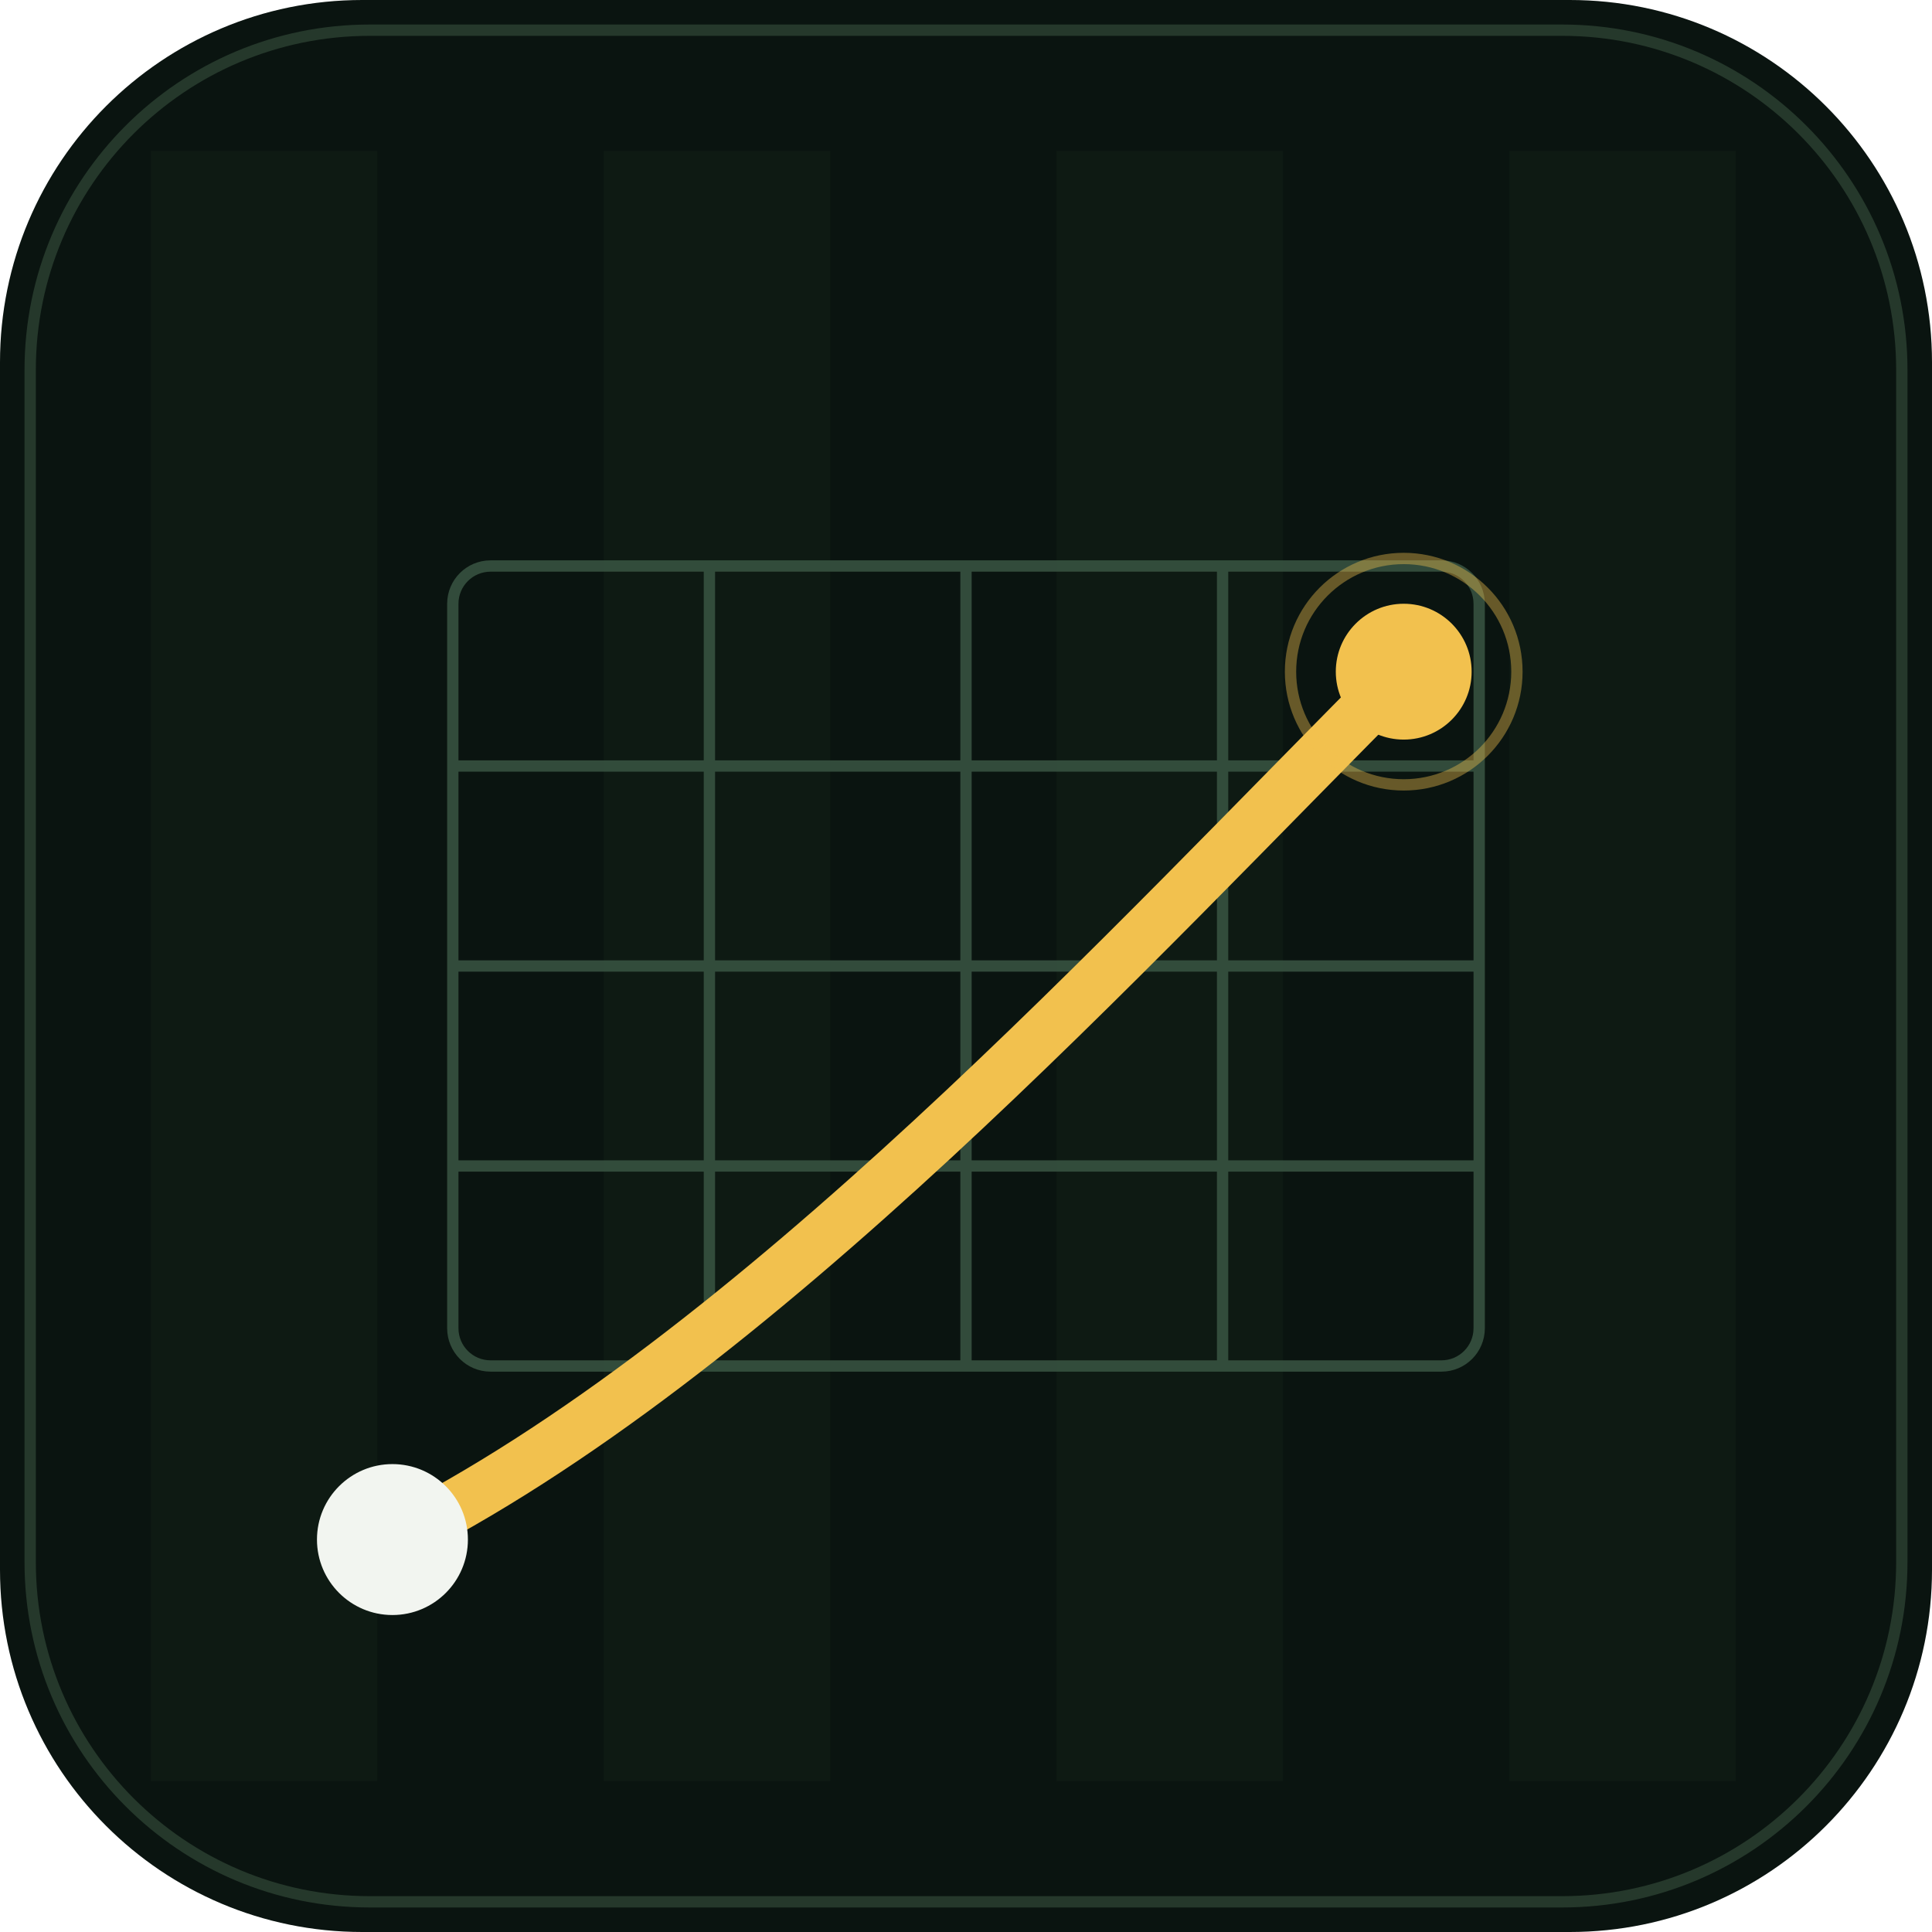
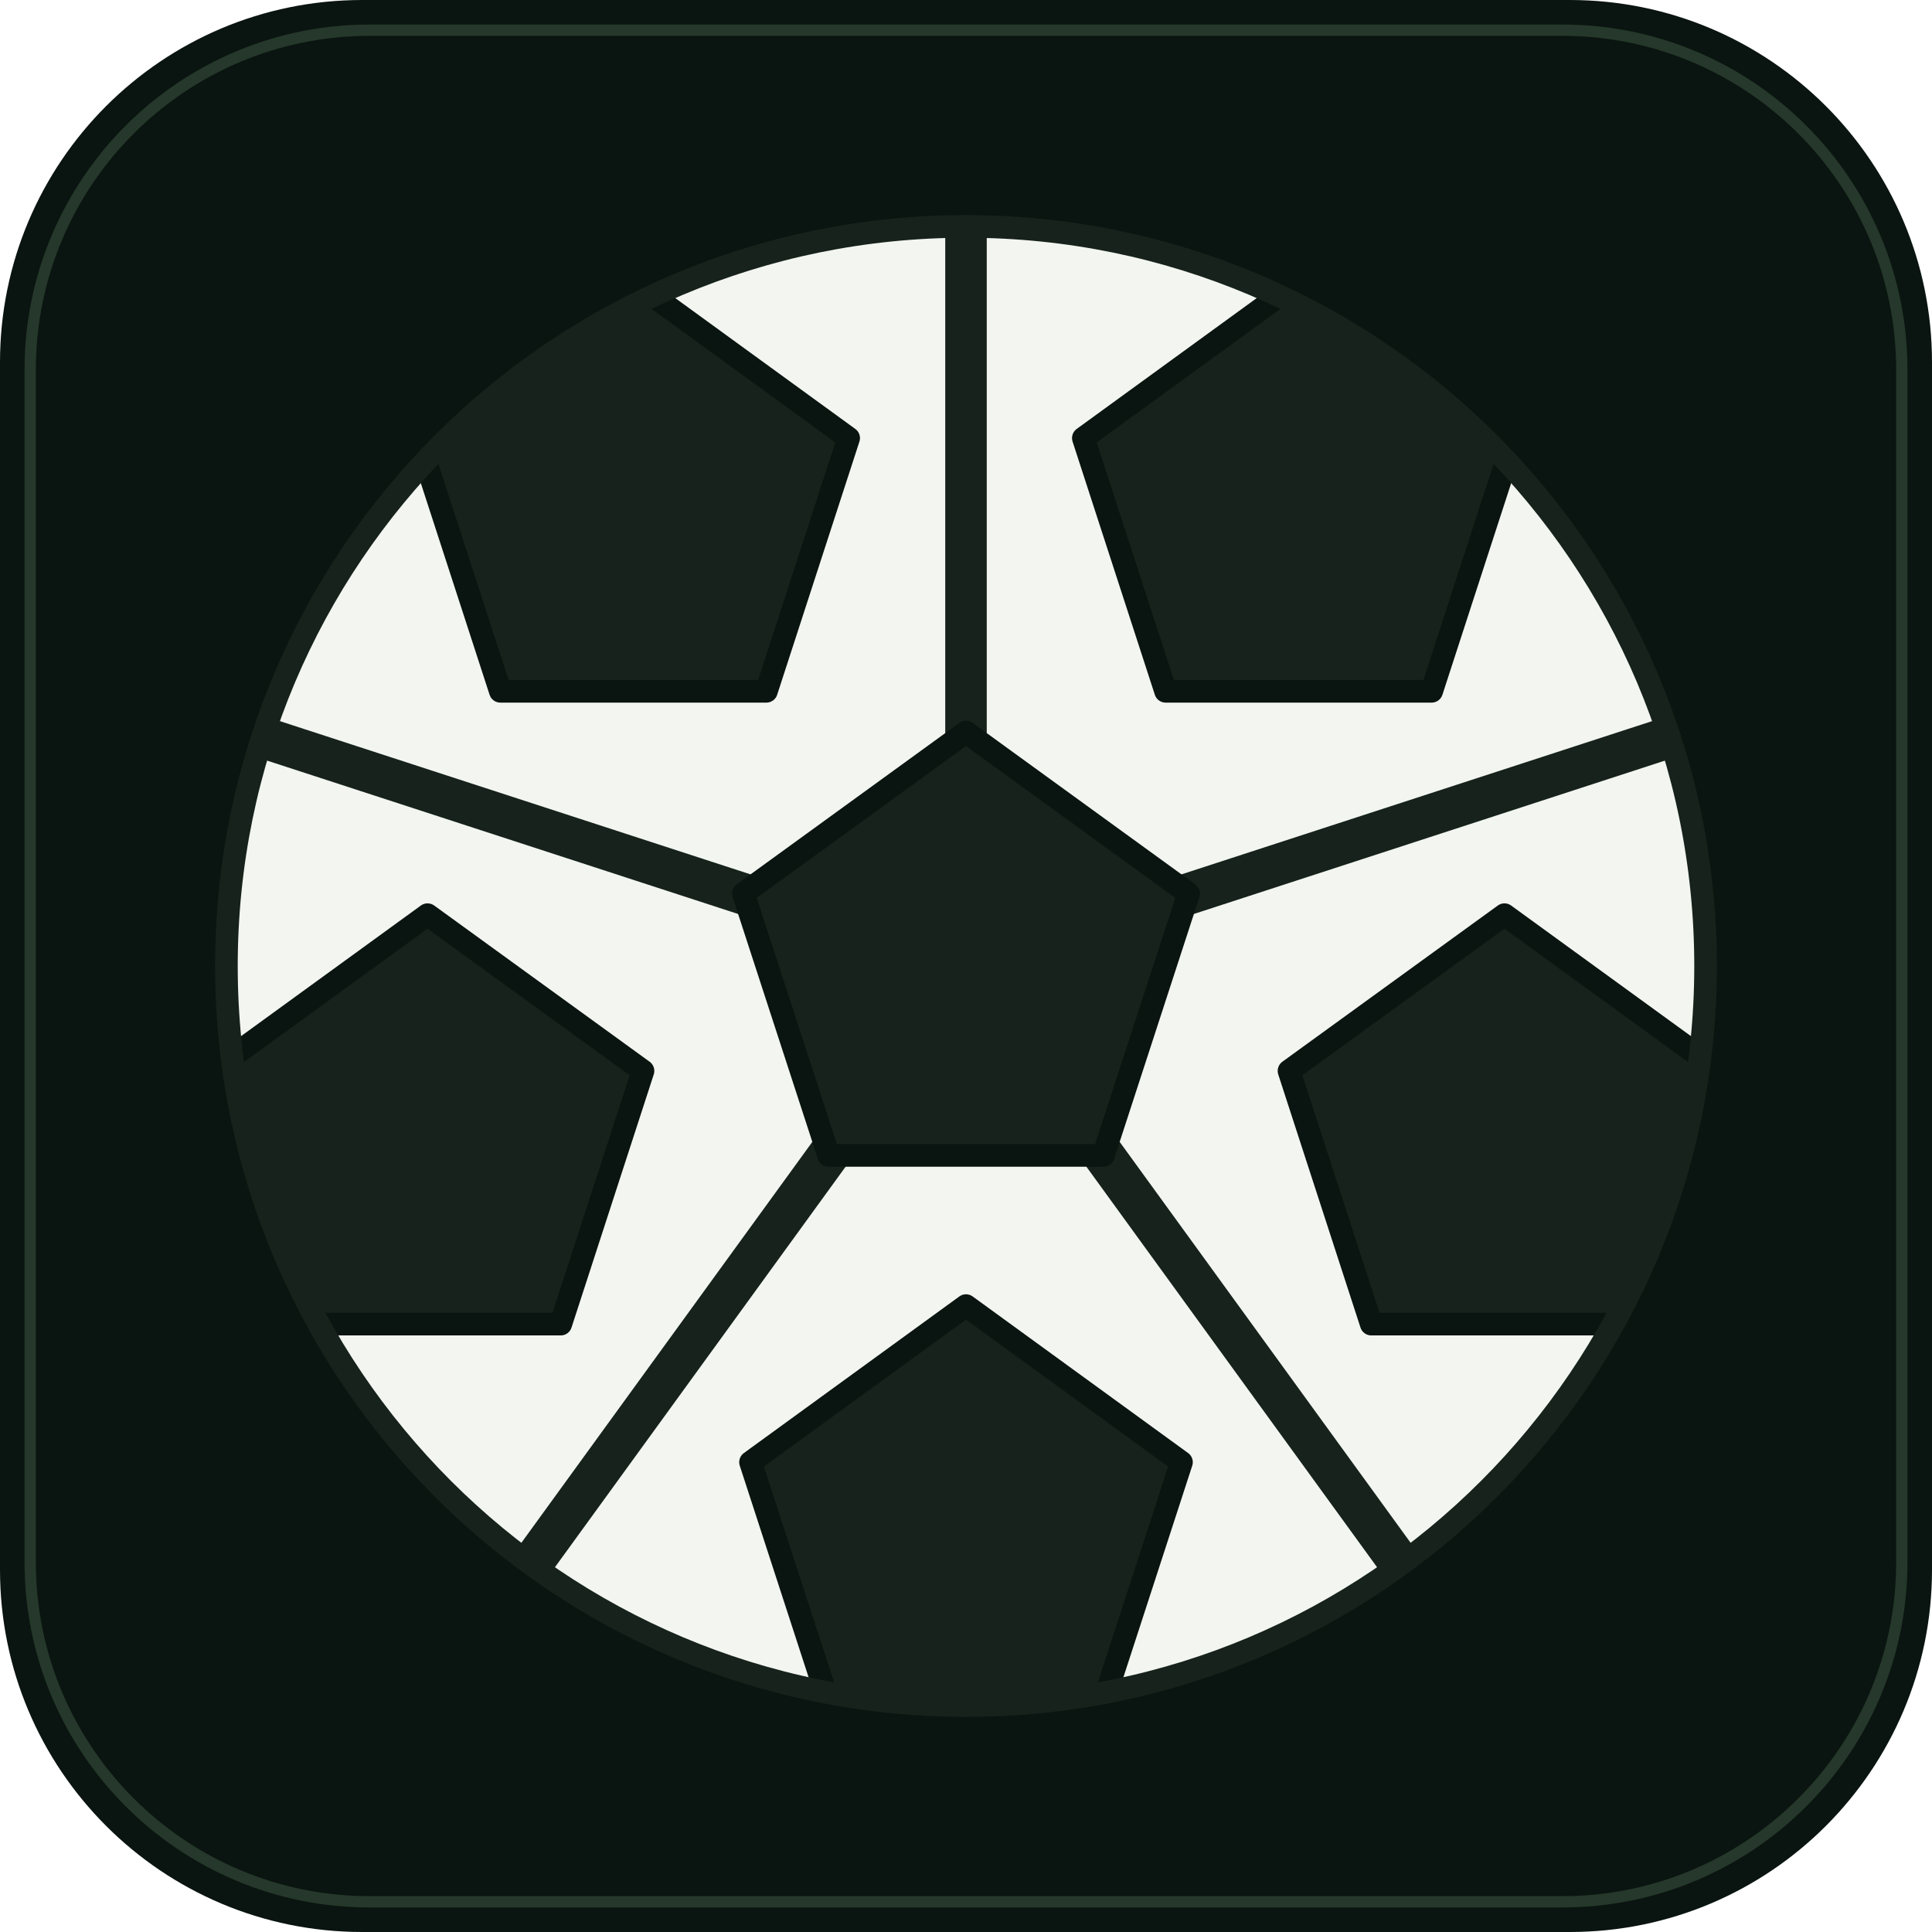
<svg xmlns="http://www.w3.org/2000/svg" width="512" height="512" viewBox="0 0 512 512">
+   <defs>
+     <clipPath id="ball">
+       <circle cx="256" cy="256" r="196" />
+     </clipPath>
+   </defs>
  <rect width="512" height="512" rx="96" fill="#0A1410" />
  <rect x="8" y="8" width="496" height="496" rx="90" fill="none" stroke="#25382B" stroke-width="3" />
-   <g fill="#0E1A13">
-     <rect x="40" y="40" width="60" height="432" />
-     <rect x="160" y="40" width="60" height="432" />
-     <rect x="280" y="40" width="60" height="432" />
-     <rect x="400" y="40" width="60" height="432" />
+   <circle cx="256" cy="256" r="196" fill="#F2F5F0" />
+   <g clip-path="url(#ball)">
+     <g stroke="#16221B" stroke-width="11" stroke-linecap="round">
+       <line x1="256.0" y1="196.0" x2="256.0" y2="60.0" />
+       <line x1="313.1" y1="237.5" x2="442.4" y2="195.4" />
+       <line x1="291.3" y1="304.5" x2="371.2" y2="414.6" />
+       <line x1="220.7" y1="304.5" x2="140.8" y2="414.6" />
+       <line x1="198.9" y1="237.5" x2="69.6" y2="195.4" />
+     </g>
+     <g fill="#16221B" stroke="#0A1410" stroke-width="6" stroke-linejoin="round">
+       <polygon points="308.9,183.2 287.1,116.1 344.2,74.6 401.2,116.1 379.4,183.2" />
+       <polygon points="341.6,283.8 398.7,242.4 455.7,283.8 433.9,350.9 363.4,350.9" />
+       <polygon points="256.0,346.0 313.1,387.5 291.3,454.5 220.7,454.5 198.9,387.5" />
+       <polygon points="170.4,283.8 148.6,350.9 78.1,350.9 56.3,283.8 113.3,242.4" />
+       <polygon points="203.1,183.2 132.6,183.2 110.8,116.1 167.8,74.6 224.9,116.1" />
+       <polygon points="256.0,194.0 315.0,236.8 292.4,306.2 219.6,306.2 197.0,236.8" />
+     </g>
  </g>
-   <g stroke="#36513F" stroke-width="3" opacity="0.9">
-     <rect x="120" y="150" width="272" height="212" rx="10" fill="none" />
-     <line x1="120" y1="203" x2="392" y2="203" />
-     <line x1="120" y1="256" x2="392" y2="256" />
-     <line x1="120" y1="309" x2="392" y2="309" />
-     <line x1="188" y1="150" x2="188" y2="362" />
-     <line x1="256" y1="150" x2="256" y2="362" />
-     <line x1="324" y1="150" x2="324" y2="362" />
-   </g>
-   <path d="M104 408 C 200 360, 300 250, 372 178" fill="none" stroke="#F2C14E" stroke-width="14" stroke-linecap="round" />
-   <circle cx="372" cy="178" r="18" fill="#F2C14E" />
-   <circle cx="372" cy="178" r="30" fill="none" stroke="#F2C14E" stroke-width="3" opacity="0.4" />
-   <circle cx="104" cy="408" r="20" fill="#F2F5F0" />
+   <circle cx="256" cy="256" r="196" fill="none" stroke="#16221B" stroke-width="6" />
</svg>
